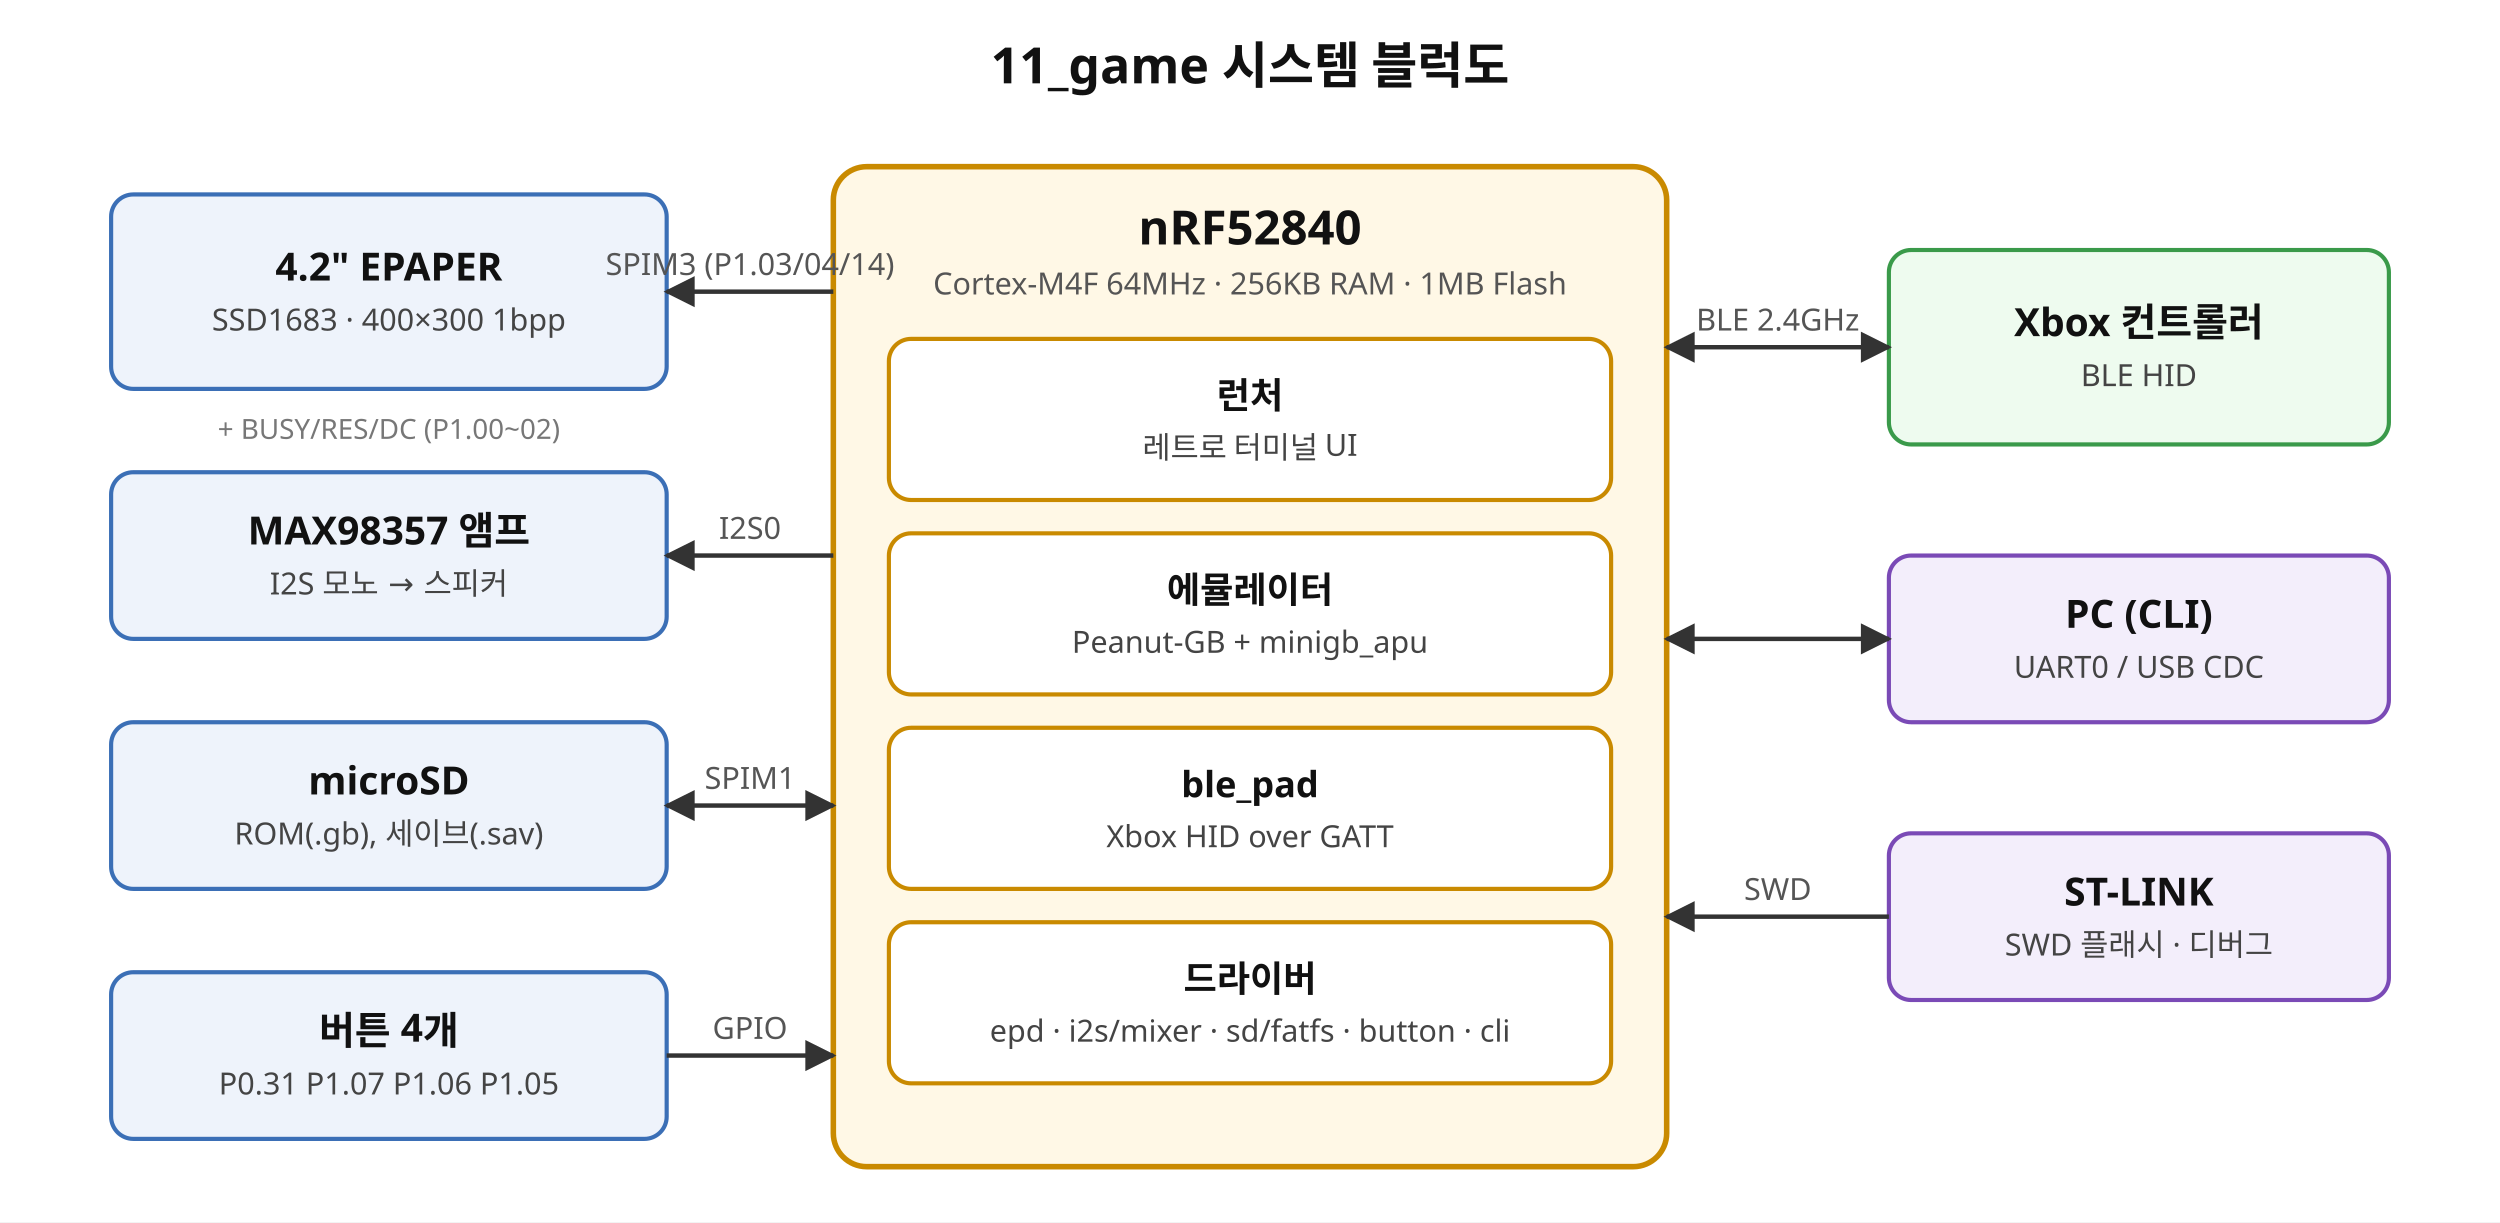
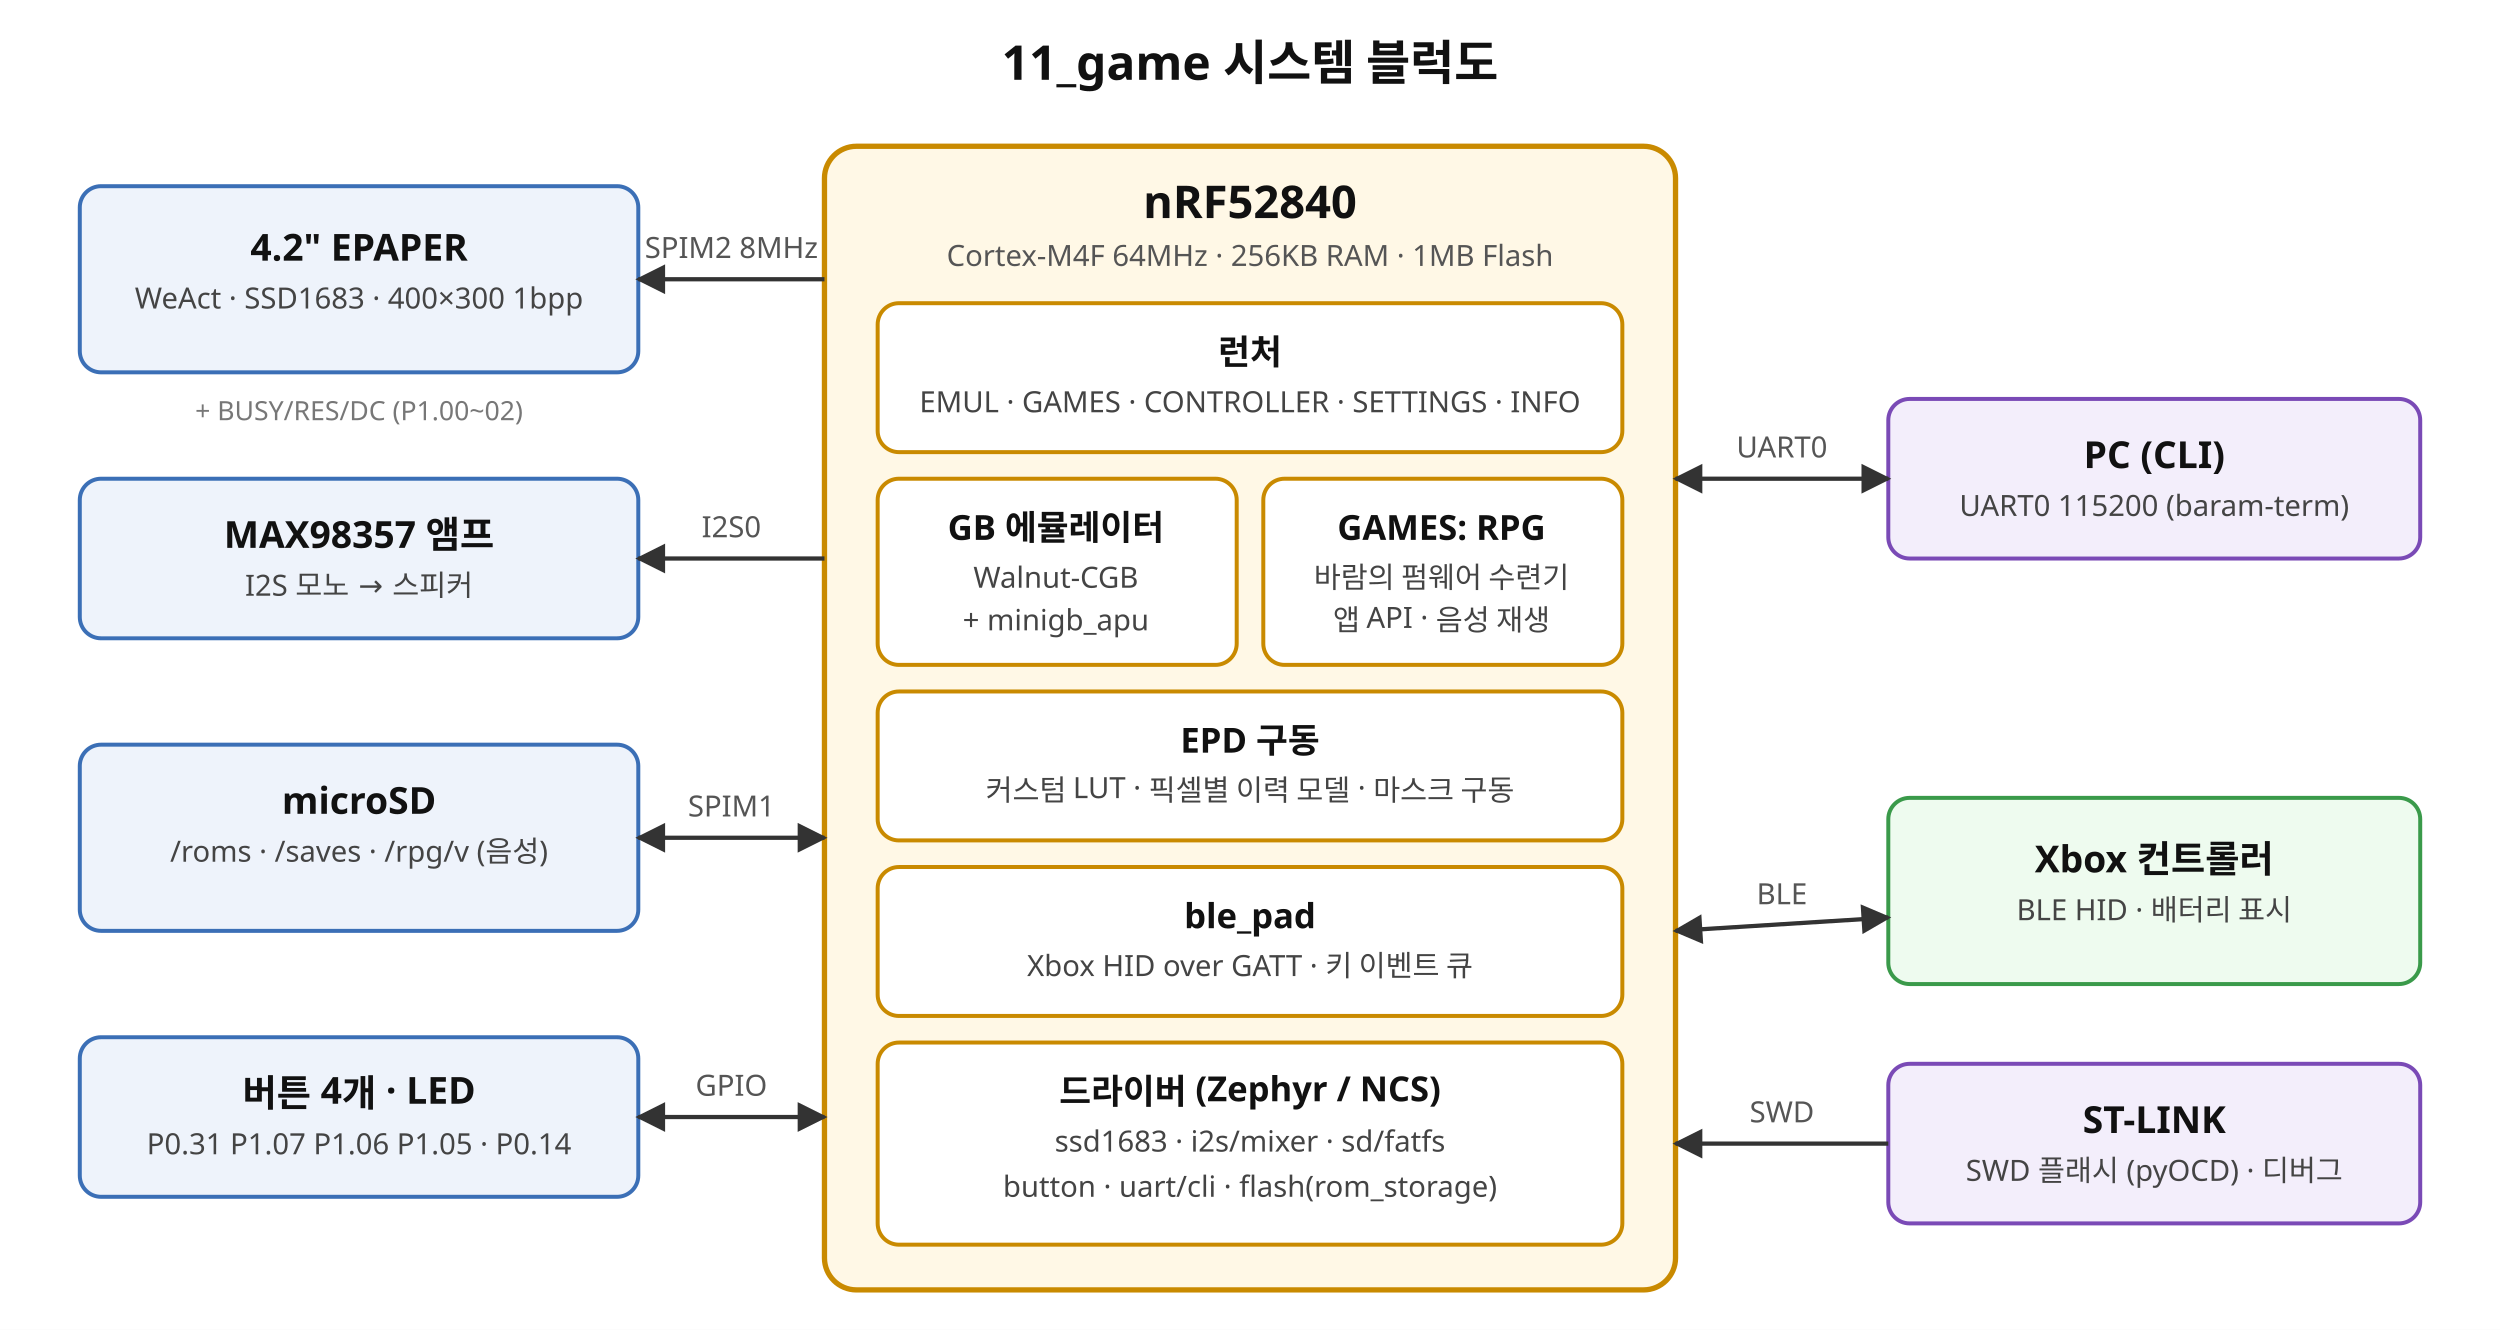
- <svg xmlns="http://www.w3.org/2000/svg" width="900" height="440" viewBox="0 0 900 440" font-family="Apple SD Gothic Neo, Malgun Gothic, Noto Sans KR, sans-serif">
+ <svg xmlns="http://www.w3.org/2000/svg" width="940" height="500" viewBox="0 0 940 500" font-family="Apple SD Gothic Neo, Malgun Gothic, Noto Sans KR, sans-serif">
  <defs>
    <marker id="a" viewBox="0 0 10 10" refX="9" refY="5" markerWidth="7" markerHeight="7" orient="auto-start-reverse">
      <path d="M0,0 L10,5 L0,10 z" fill="#333" />
    </marker>
  </defs>
-   <rect width="900" height="440" fill="#ffffff" />
-   <text x="450" y="30" font-size="18" font-weight="bold" fill="#111" text-anchor="middle">11_game 시스템 블럭도</text>
-   <rect x="300" y="60" width="300" height="360" rx="12" fill="#fff8e6" stroke="#c98a00" stroke-width="2" />
-   <text x="450" y="88" font-size="17" font-weight="bold" fill="#111" text-anchor="middle">nRF52840</text>
-   <text x="450" y="106" font-size="11" font-weight="normal" fill="#555" text-anchor="middle">Cortex-M4F 64MHz · 256KB RAM · 1MB Flash</text>
-   <rect x="320" y="122" width="260" height="58" rx="8" fill="#ffffff" stroke="#c98a00" stroke-width="1.5" />
-   <text x="450.0" y="147.0" font-size="13" font-weight="bold" fill="#111" text-anchor="middle">런처</text>
-   <text x="450.0" y="165.0" font-size="11" font-weight="normal" fill="#444" text-anchor="middle">레트로 터미널 UI</text>
-   <rect x="320" y="192" width="260" height="58" rx="8" fill="#ffffff" stroke="#c98a00" stroke-width="1.5" />
-   <text x="450.0" y="217.0" font-size="13" font-weight="bold" fill="#111" text-anchor="middle">에뮬레이터</text>
-   <text x="450.0" y="235.0" font-size="11" font-weight="normal" fill="#444" text-anchor="middle">Peanut-GB + minigb_apu</text>
-   <rect x="320" y="262" width="260" height="58" rx="8" fill="#ffffff" stroke="#c98a00" stroke-width="1.5" />
-   <text x="450.0" y="287.0" font-size="13" font-weight="bold" fill="#111" text-anchor="middle">ble_pad</text>
-   <text x="450.0" y="305.0" font-size="11" font-weight="normal" fill="#444" text-anchor="middle">Xbox HID over GATT</text>
-   <rect x="320" y="332" width="260" height="58" rx="8" fill="#ffffff" stroke="#c98a00" stroke-width="1.5" />
-   <text x="450.0" y="357.0" font-size="13" font-weight="bold" fill="#111" text-anchor="middle">드라이버</text>
-   <text x="450.0" y="375.0" font-size="11" font-weight="normal" fill="#444" text-anchor="middle">epd · i2s/mixer · sd/fatfs · button · cli</text>
-   <rect x="40" y="70" width="200" height="70" rx="8" fill="#eef3fb" stroke="#3b6fb6" stroke-width="1.5" />
-   <text x="140.0" y="101.0" font-size="14" font-weight="bold" fill="#111" text-anchor="middle">4.2" EPAPER</text>
-   <text x="140.0" y="119.0" font-size="11" font-weight="normal" fill="#444" text-anchor="middle">SSD1683 · 400×300 1bpp</text>
-   <rect x="40" y="170" width="200" height="60" rx="8" fill="#eef3fb" stroke="#3b6fb6" stroke-width="1.5" />
-   <text x="140.0" y="196.0" font-size="14" font-weight="bold" fill="#111" text-anchor="middle">MAX98357 앰프</text>
-   <text x="140.0" y="214.0" font-size="11" font-weight="normal" fill="#444" text-anchor="middle">I2S 모노 → 스피커</text>
-   <rect x="40" y="260" width="200" height="60" rx="8" fill="#eef3fb" stroke="#3b6fb6" stroke-width="1.5" />
-   <text x="140.0" y="286.0" font-size="14" font-weight="bold" fill="#111" text-anchor="middle">microSD</text>
-   <text x="140.0" y="304.0" font-size="11" font-weight="normal" fill="#444" text-anchor="middle">ROM(.gb), 세이브(.sav)</text>
-   <rect x="40" y="350" width="200" height="60" rx="8" fill="#eef3fb" stroke="#3b6fb6" stroke-width="1.5" />
-   <text x="140.0" y="376.0" font-size="14" font-weight="bold" fill="#111" text-anchor="middle">버튼 4개</text>
-   <text x="140.0" y="394.0" font-size="11" font-weight="normal" fill="#444" text-anchor="middle">P0.31 P1.07 P1.06 P1.05</text>
-   <line x1="300" y1="105" x2="240" y2="105" stroke="#333" stroke-width="1.6" marker-end="url(#a)" />
-   <text x="270.0" y="99.0" font-size="11" fill="#555" text-anchor="middle">SPIM3 (P1.03/04/14)</text>
-   <text x="140" y="158" font-size="10" font-weight="normal" fill="#777" text-anchor="middle">+ BUSY/RES/DC (P1.00~02)</text>
-   <line x1="300" y1="200" x2="240" y2="200" stroke="#333" stroke-width="1.6" marker-end="url(#a)" />
-   <text x="270.0" y="194.0" font-size="11" fill="#555" text-anchor="middle">I2S0</text>
-   <line x1="300" y1="290" x2="240" y2="290" stroke="#333" stroke-width="1.6" marker-end="url(#a)" marker-start="url(#a)" />
-   <text x="270.0" y="284.0" font-size="11" fill="#555" text-anchor="middle">SPIM1</text>
-   <line x1="240" y1="380" x2="300" y2="380" stroke="#333" stroke-width="1.6" marker-end="url(#a)" />
-   <text x="270.0" y="374.0" font-size="11" fill="#555" text-anchor="middle">GPIO</text>
-   <rect x="680" y="90" width="180" height="70" rx="8" fill="#eefbef" stroke="#3a9a4a" stroke-width="1.5" />
-   <text x="770.0" y="121.0" font-size="14" font-weight="bold" fill="#111" text-anchor="middle">Xbox 컨트롤러</text>
-   <text x="770.0" y="139.0" font-size="11" font-weight="normal" fill="#444" text-anchor="middle">BLE HID</text>
-   <rect x="680" y="200" width="180" height="60" rx="8" fill="#f3eefb" stroke="#7a4ab6" stroke-width="1.5" />
-   <text x="770.0" y="226.0" font-size="14" font-weight="bold" fill="#111" text-anchor="middle">PC (CLI)</text>
-   <text x="770.0" y="244.0" font-size="11" font-weight="normal" fill="#444" text-anchor="middle">UART0 / USB CDC</text>
-   <rect x="680" y="300" width="180" height="60" rx="8" fill="#f3eefb" stroke="#7a4ab6" stroke-width="1.5" />
-   <text x="770.0" y="326.0" font-size="14" font-weight="bold" fill="#111" text-anchor="middle">ST-LINK</text>
-   <text x="770.0" y="344.0" font-size="11" font-weight="normal" fill="#444" text-anchor="middle">SWD 플래시 · 디버그</text>
-   <line x1="680" y1="125" x2="600" y2="125" stroke="#333" stroke-width="1.6" marker-end="url(#a)" marker-start="url(#a)" />
-   <text x="640.0" y="119.0" font-size="11" fill="#555" text-anchor="middle">BLE 2.4GHz</text>
-   <line x1="680" y1="230" x2="600" y2="230" stroke="#333" stroke-width="1.6" marker-end="url(#a)" marker-start="url(#a)" />
-   <line x1="680" y1="330" x2="600" y2="330" stroke="#333" stroke-width="1.6" marker-end="url(#a)" />
-   <text x="640.0" y="324.0" font-size="11" fill="#555" text-anchor="middle">SWD</text>
+   <rect width="940" height="500" fill="#ffffff" />
+   <text x="470" y="30" font-size="18" font-weight="bold" fill="#111" text-anchor="middle">11_game 시스템 블럭도</text>
+   <rect x="310" y="55" width="320" height="430" rx="12" fill="#fff8e6" stroke="#c98a00" stroke-width="2" />
+   <text x="470" y="82" font-size="17" font-weight="bold" fill="#111" text-anchor="middle">nRF52840</text>
+   <text x="470" y="100" font-size="11" fill="#555" text-anchor="middle">Cortex-M4F 64MHz · 256KB RAM · 1MB Flash</text>
+   <rect x="330" y="114" width="280" height="56" rx="8" fill="#ffffff" stroke="#c98a00" stroke-width="1.5" />
+   <text x="470" y="137" font-size="13" font-weight="bold" fill="#111" text-anchor="middle">런처</text>
+   <text x="470" y="155" font-size="11" fill="#444" text-anchor="middle">EMUL · GAMES · CONTROLLER · SETTINGS · INFO</text>
+   <rect x="330" y="180" width="135" height="70" rx="8" fill="#ffffff" stroke="#c98a00" stroke-width="1.5" />
+   <text x="397" y="203" font-size="13" font-weight="bold" fill="#111" text-anchor="middle">GB 에뮬레이터</text>
+   <text x="397" y="221" font-size="11" fill="#444" text-anchor="middle">Walnut-CGB</text>
+   <text x="397" y="237" font-size="11" fill="#444" text-anchor="middle">+ minigb_apu</text>
+   <rect x="475" y="180" width="135" height="70" rx="8" fill="#ffffff" stroke="#c98a00" stroke-width="1.5" />
+   <text x="542" y="203" font-size="13" font-weight="bold" fill="#111" text-anchor="middle">GAMES: RPG</text>
+   <text x="542" y="221" font-size="11" fill="#444" text-anchor="middle">바람의 펌웨어 수련기</text>
+   <text x="542" y="237" font-size="11" fill="#444" text-anchor="middle">앱 API · 음성 재생</text>
+   <rect x="330" y="260" width="280" height="56" rx="8" fill="#ffffff" stroke="#c98a00" stroke-width="1.5" />
+   <text x="470" y="283" font-size="13" font-weight="bold" fill="#111" text-anchor="middle">EPD 구동</text>
+   <text x="470" y="301" font-size="11" fill="#444" text-anchor="middle">커스텀 LUT · 픽셀별 이력 모델 · 마스크 구동</text>
+   <rect x="330" y="326" width="280" height="56" rx="8" fill="#ffffff" stroke="#c98a00" stroke-width="1.5" />
+   <text x="470" y="349" font-size="13" font-weight="bold" fill="#111" text-anchor="middle">ble_pad</text>
+   <text x="470" y="367" font-size="11" fill="#444" text-anchor="middle">Xbox HID over GATT · 키 이벤트 큐</text>
+   <rect x="330" y="392" width="280" height="76" rx="8" fill="#ffffff" stroke="#c98a00" stroke-width="1.5" />
+   <text x="470" y="415" font-size="13" font-weight="bold" fill="#111" text-anchor="middle">드라이버 (Zephyr / NCS)</text>
+   <text x="470" y="433" font-size="11" fill="#444" text-anchor="middle">ssd1683 · i2s/mixer · sd/fatfs</text>
+   <text x="470" y="450" font-size="11" fill="#444" text-anchor="middle">button · uart/cli · flash(rom_storage)</text>
+   <rect x="30" y="70" width="210" height="70" rx="8" fill="#eef3fb" stroke="#3b6fb6" stroke-width="1.5" />
+   <text x="135" y="98" font-size="14" font-weight="bold" fill="#111" text-anchor="middle">4.2" EPAPER</text>
+   <text x="135" y="116" font-size="11" fill="#444" text-anchor="middle">WeAct · SSD1683 · 400×300 1bpp</text>
+   <text x="135" y="158" font-size="10" fill="#777" text-anchor="middle">+ BUSY/RES/DC (P1.00~02)</text>
+   <line x1="310" y1="105" x2="240" y2="105" stroke="#333" stroke-width="1.6" marker-end="url(#a)" />
+   <text x="275" y="97" font-size="11" fill="#555" text-anchor="middle">SPIM2 8MHz</text>
+   <rect x="30" y="180" width="210" height="60" rx="8" fill="#eef3fb" stroke="#3b6fb6" stroke-width="1.5" />
+   <text x="135" y="206" font-size="14" font-weight="bold" fill="#111" text-anchor="middle">MAX98357 앰프</text>
+   <text x="135" y="224" font-size="11" fill="#444" text-anchor="middle">I2S 모노 → 스피커</text>
+   <line x1="310" y1="210" x2="240" y2="210" stroke="#333" stroke-width="1.6" marker-end="url(#a)" />
+   <text x="275" y="202" font-size="11" fill="#555" text-anchor="middle">I2S0</text>
+   <rect x="30" y="280" width="210" height="70" rx="8" fill="#eef3fb" stroke="#3b6fb6" stroke-width="1.5" />
+   <text x="135" y="306" font-size="14" font-weight="bold" fill="#111" text-anchor="middle">microSD</text>
+   <text x="135" y="324" font-size="11" fill="#444" text-anchor="middle">/roms · /saves · /rpg/v (음성)</text>
+   <line x1="310" y1="315" x2="240" y2="315" stroke="#333" stroke-width="1.6" marker-end="url(#a)" marker-start="url(#a)" />
+   <text x="275" y="307" font-size="11" fill="#555" text-anchor="middle">SPIM1</text>
+   <rect x="30" y="390" width="210" height="60" rx="8" fill="#eef3fb" stroke="#3b6fb6" stroke-width="1.5" />
+   <text x="135" y="416" font-size="14" font-weight="bold" fill="#111" text-anchor="middle">버튼 4개 · LED</text>
+   <text x="135" y="434" font-size="11" fill="#444" text-anchor="middle">P0.31 P1.07 P1.06 P1.05 · P0.14</text>
+   <line x1="240" y1="420" x2="310" y2="420" stroke="#333" stroke-width="1.6" marker-end="url(#a)" marker-start="url(#a)" />
+   <text x="275" y="412" font-size="11" fill="#555" text-anchor="middle">GPIO</text>
+   <rect x="710" y="300" width="200" height="70" rx="8" fill="#eefbef" stroke="#3a9a4a" stroke-width="1.5" />
+   <text x="810" y="328" font-size="14" font-weight="bold" fill="#111" text-anchor="middle">Xbox 컨트롤러</text>
+   <text x="810" y="346" font-size="11" fill="#444" text-anchor="middle">BLE HID · 배터리 표시</text>
+   <line x1="710" y1="345" x2="630" y2="350" stroke="#333" stroke-width="1.6" marker-end="url(#a)" marker-start="url(#a)" />
+   <text x="670" y="340" font-size="11" fill="#555" text-anchor="middle">BLE</text>
+   <rect x="710" y="150" width="200" height="60" rx="8" fill="#f3eefb" stroke="#7a4ab6" stroke-width="1.5" />
+   <text x="810" y="176" font-size="14" font-weight="bold" fill="#111" text-anchor="middle">PC (CLI)</text>
+   <text x="810" y="194" font-size="11" fill="#444" text-anchor="middle">UART0 115200 (baram-term)</text>
+   <line x1="710" y1="180" x2="630" y2="180" stroke="#333" stroke-width="1.6" marker-end="url(#a)" marker-start="url(#a)" />
+   <text x="670" y="172" font-size="11" fill="#555" text-anchor="middle">UART0</text>
+   <rect x="710" y="400" width="200" height="60" rx="8" fill="#f3eefb" stroke="#7a4ab6" stroke-width="1.5" />
+   <text x="810" y="426" font-size="14" font-weight="bold" fill="#111" text-anchor="middle">ST-LINK</text>
+   <text x="810" y="444" font-size="11" fill="#444" text-anchor="middle">SWD 플래시 (pyOCD) · 디버그</text>
+   <line x1="710" y1="430" x2="630" y2="430" stroke="#333" stroke-width="1.6" marker-end="url(#a)" />
+   <text x="670" y="422" font-size="11" fill="#555" text-anchor="middle">SWD</text>
</svg>
